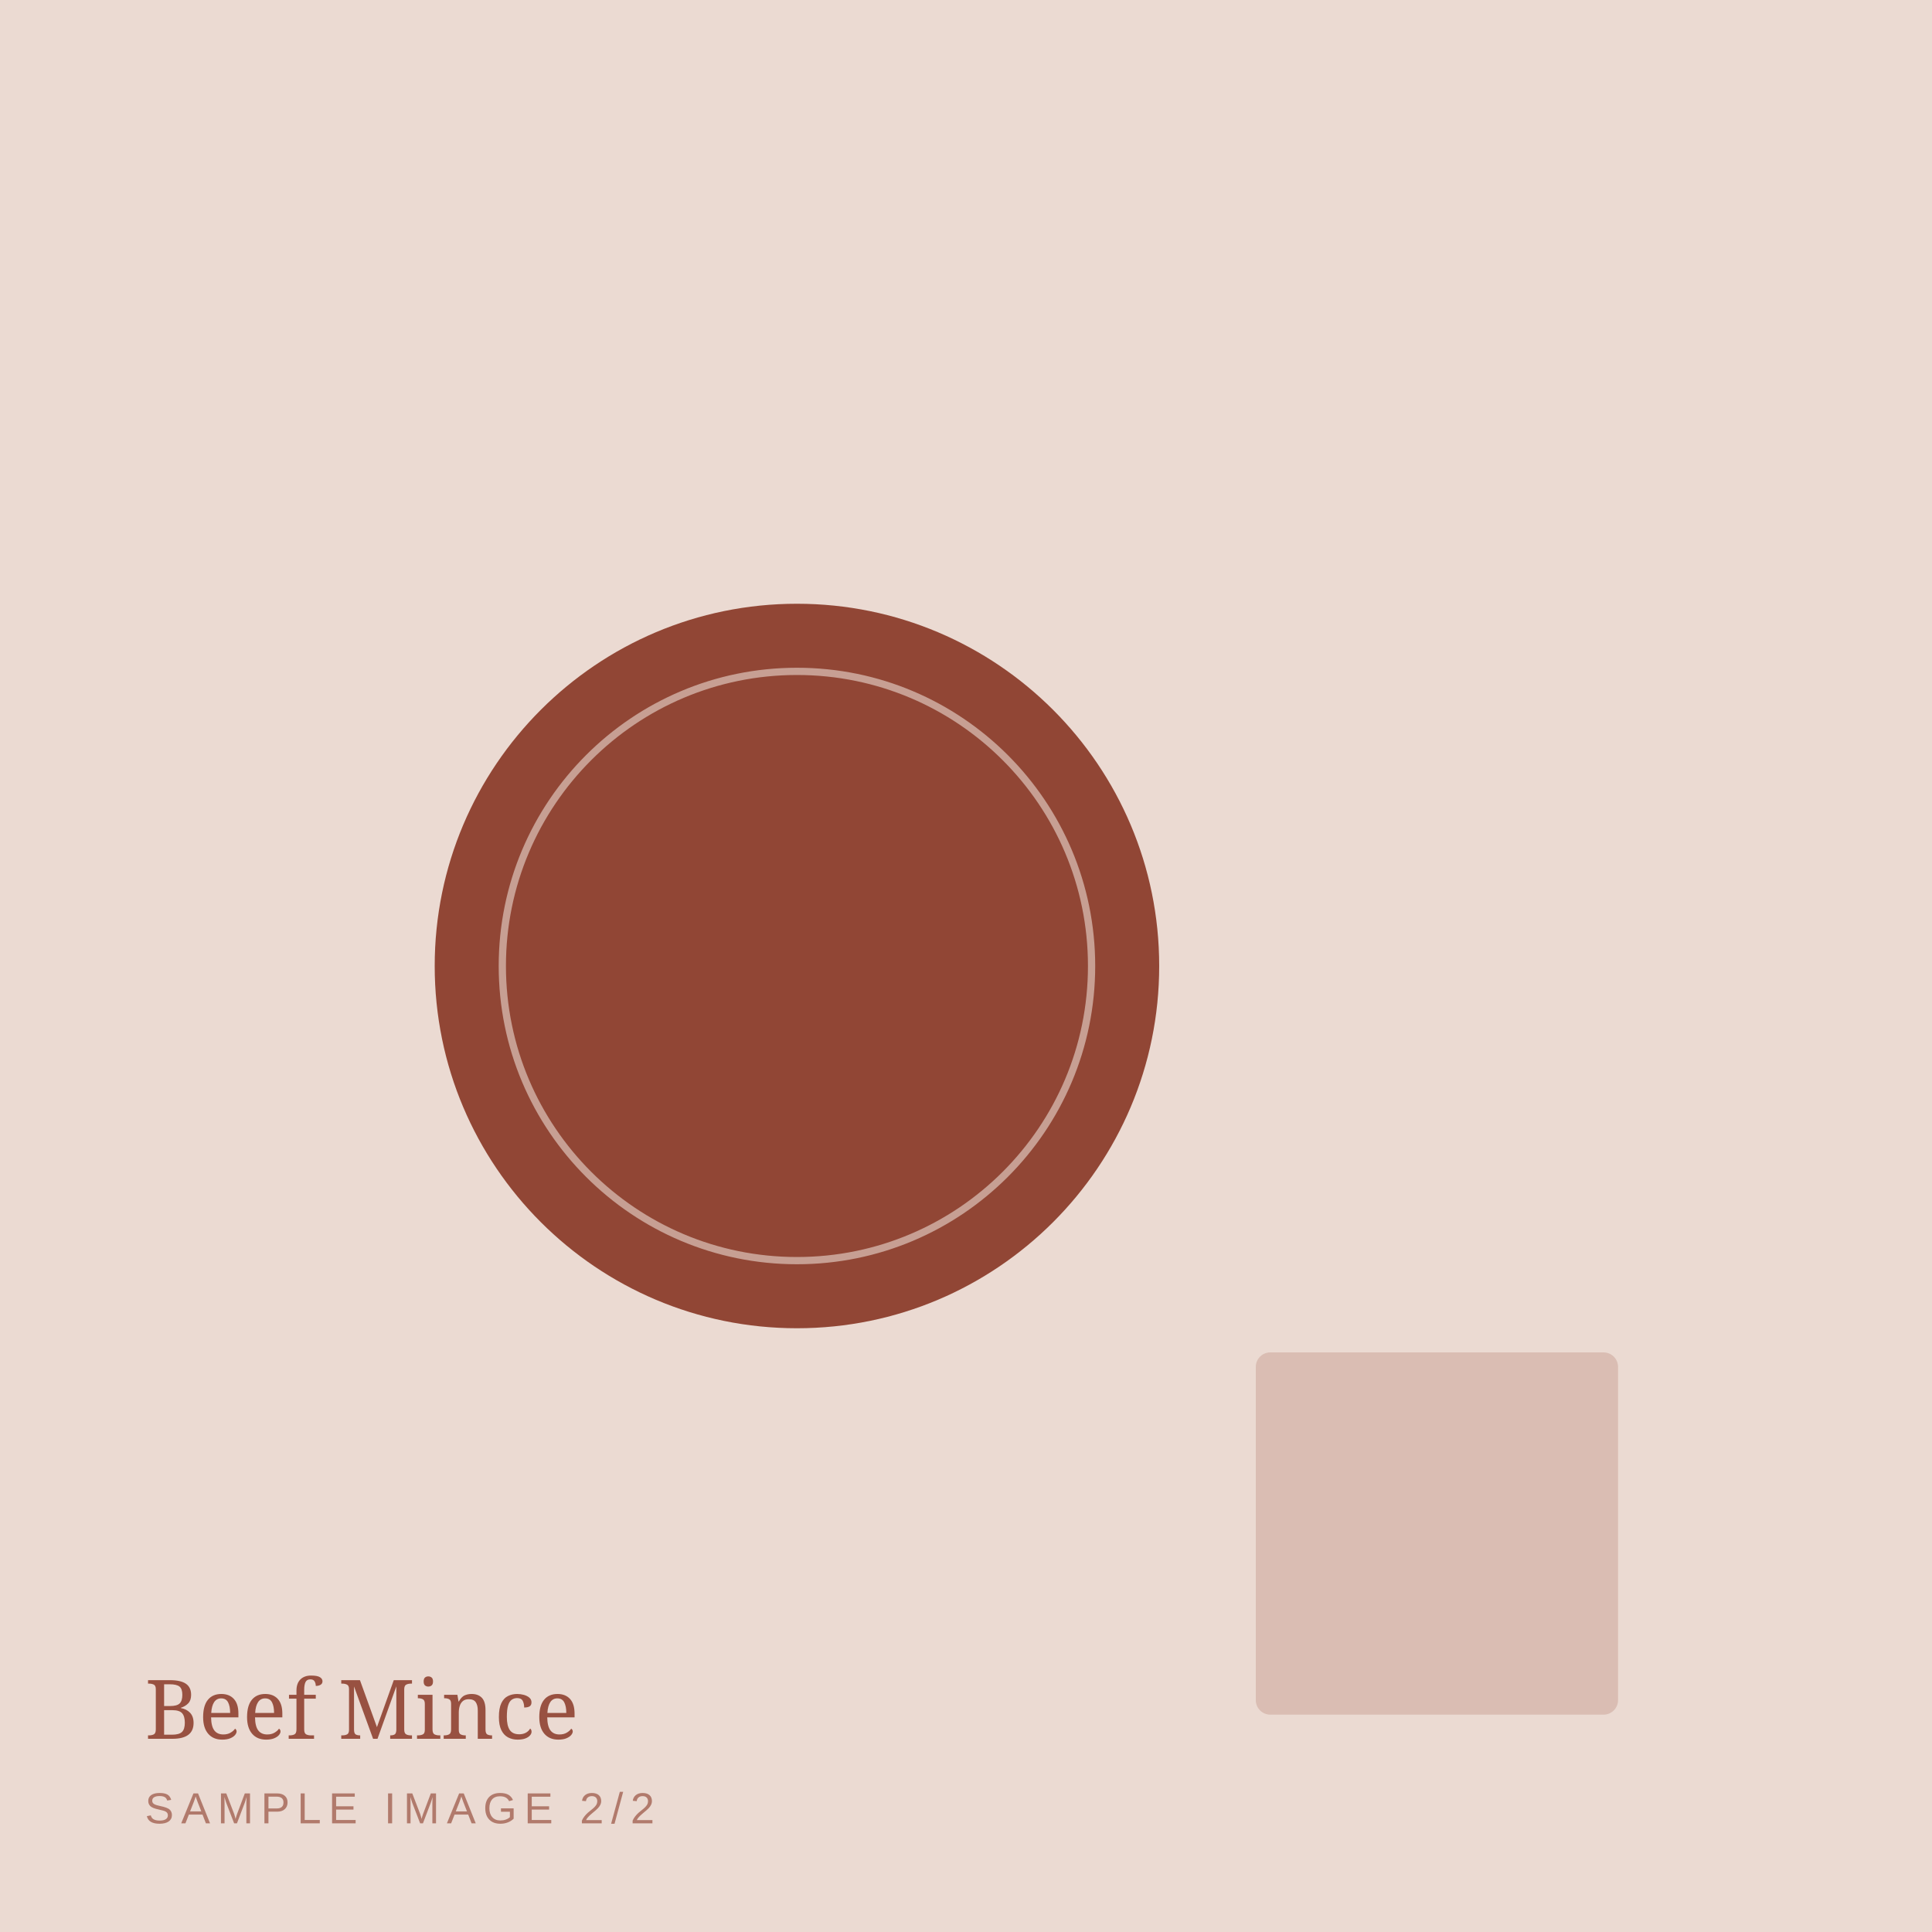
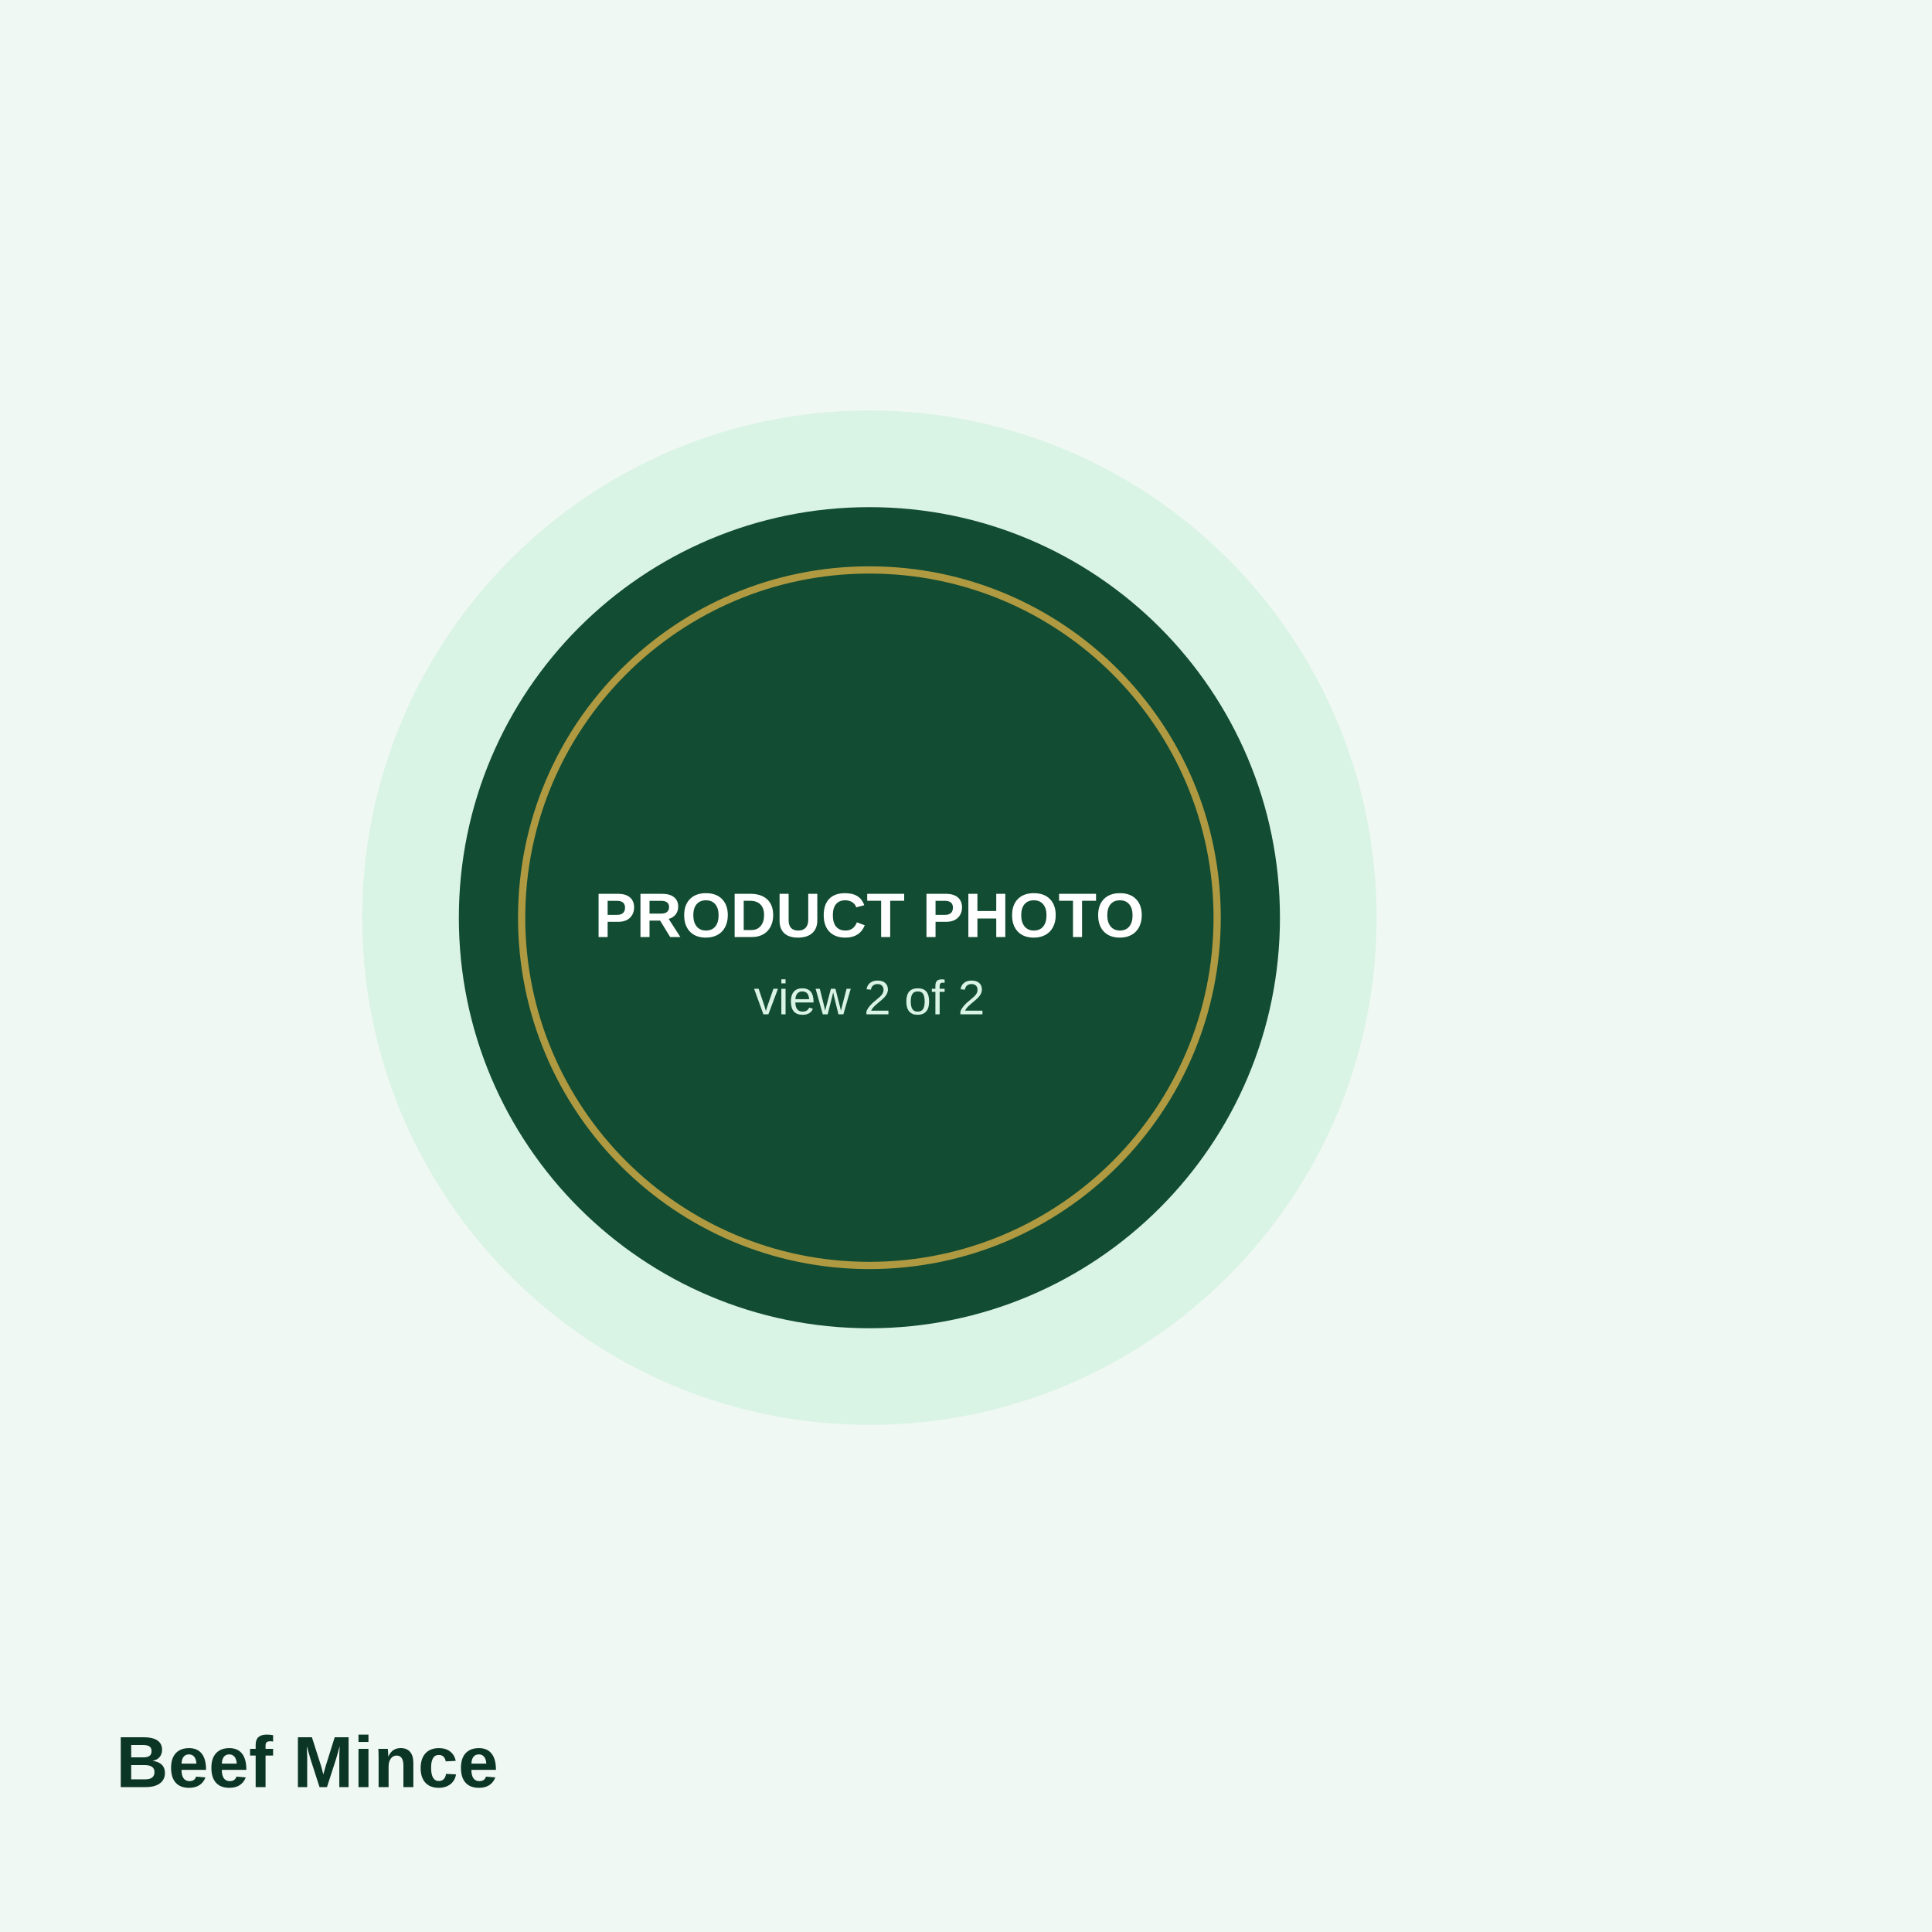
- <svg xmlns="http://www.w3.org/2000/svg" viewBox="0 0 800 800" role="img" aria-label="Beef Mince">
-   <rect width="800" height="800" fill="#EBDAD2" />
-   <circle cx="330" cy="400" r="150" fill="#8A3A28" opacity="0.92" />
-   <circle cx="330" cy="400" r="122" fill="none" stroke="#EBDAD2" stroke-width="3" opacity="0.6" />
-   <rect x="520" y="560" width="150" height="150" rx="6" fill="#8A3A28" opacity="0.18" />
-   <text x="60" y="720" font-family="Georgia,serif" font-size="34" fill="#8A3A28" opacity="0.85">Beef Mince</text>
-   <text x="60" y="755" font-family="Arial,sans-serif" font-size="18" letter-spacing="3" fill="#8A3A28" opacity="0.6">SAMPLE IMAGE 2/2</text>
+ <svg xmlns="http://www.w3.org/2000/svg" viewBox="0 0 800 800" role="img" aria-label="Beef Mince, photo placeholder">
+   <rect width="800" height="800" fill="#EFF8F2" />
+   <circle cx="360" cy="380" r="210" fill="#D9F3E5" />
+   <circle cx="360" cy="380" r="170" fill="#124C32" />
+   <circle cx="360" cy="380" r="144" fill="none" stroke="#D6AD45" stroke-width="3" opacity="0.8" />
+   <text x="360" y="388" text-anchor="middle" font-family="Arial,sans-serif" font-size="26" font-weight="700" fill="#FFFFFF">PRODUCT PHOTO</text>
+   <text x="360" y="420" text-anchor="middle" font-family="Arial,sans-serif" font-size="20" fill="#D9F3E5">view 2 of 2</text>
+   <text x="48" y="740" font-family="Arial,sans-serif" font-size="30" font-weight="700" fill="#0B3525">Beef Mince</text>
</svg>
